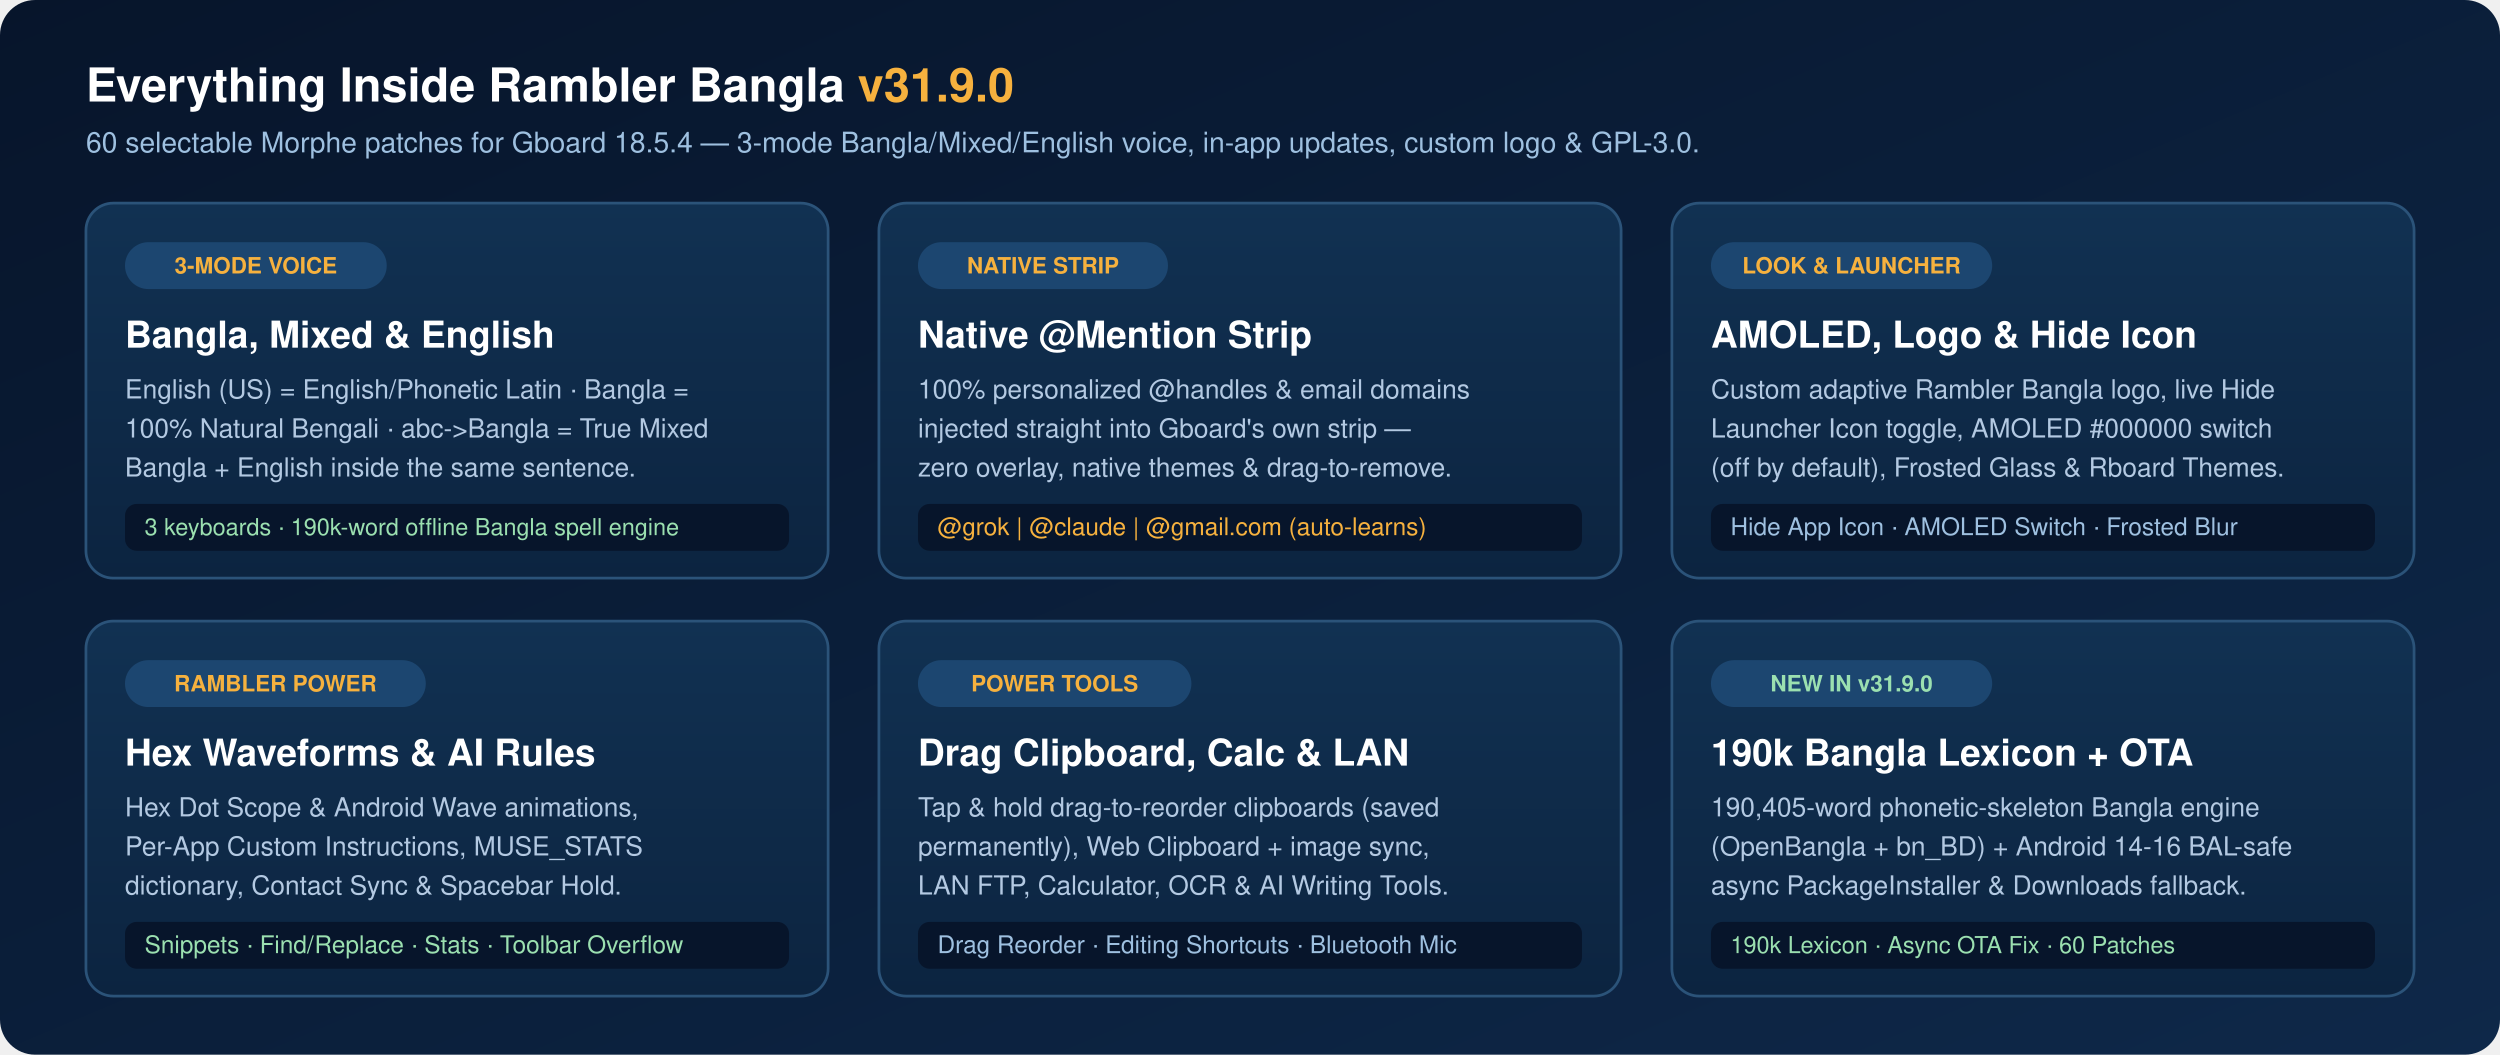
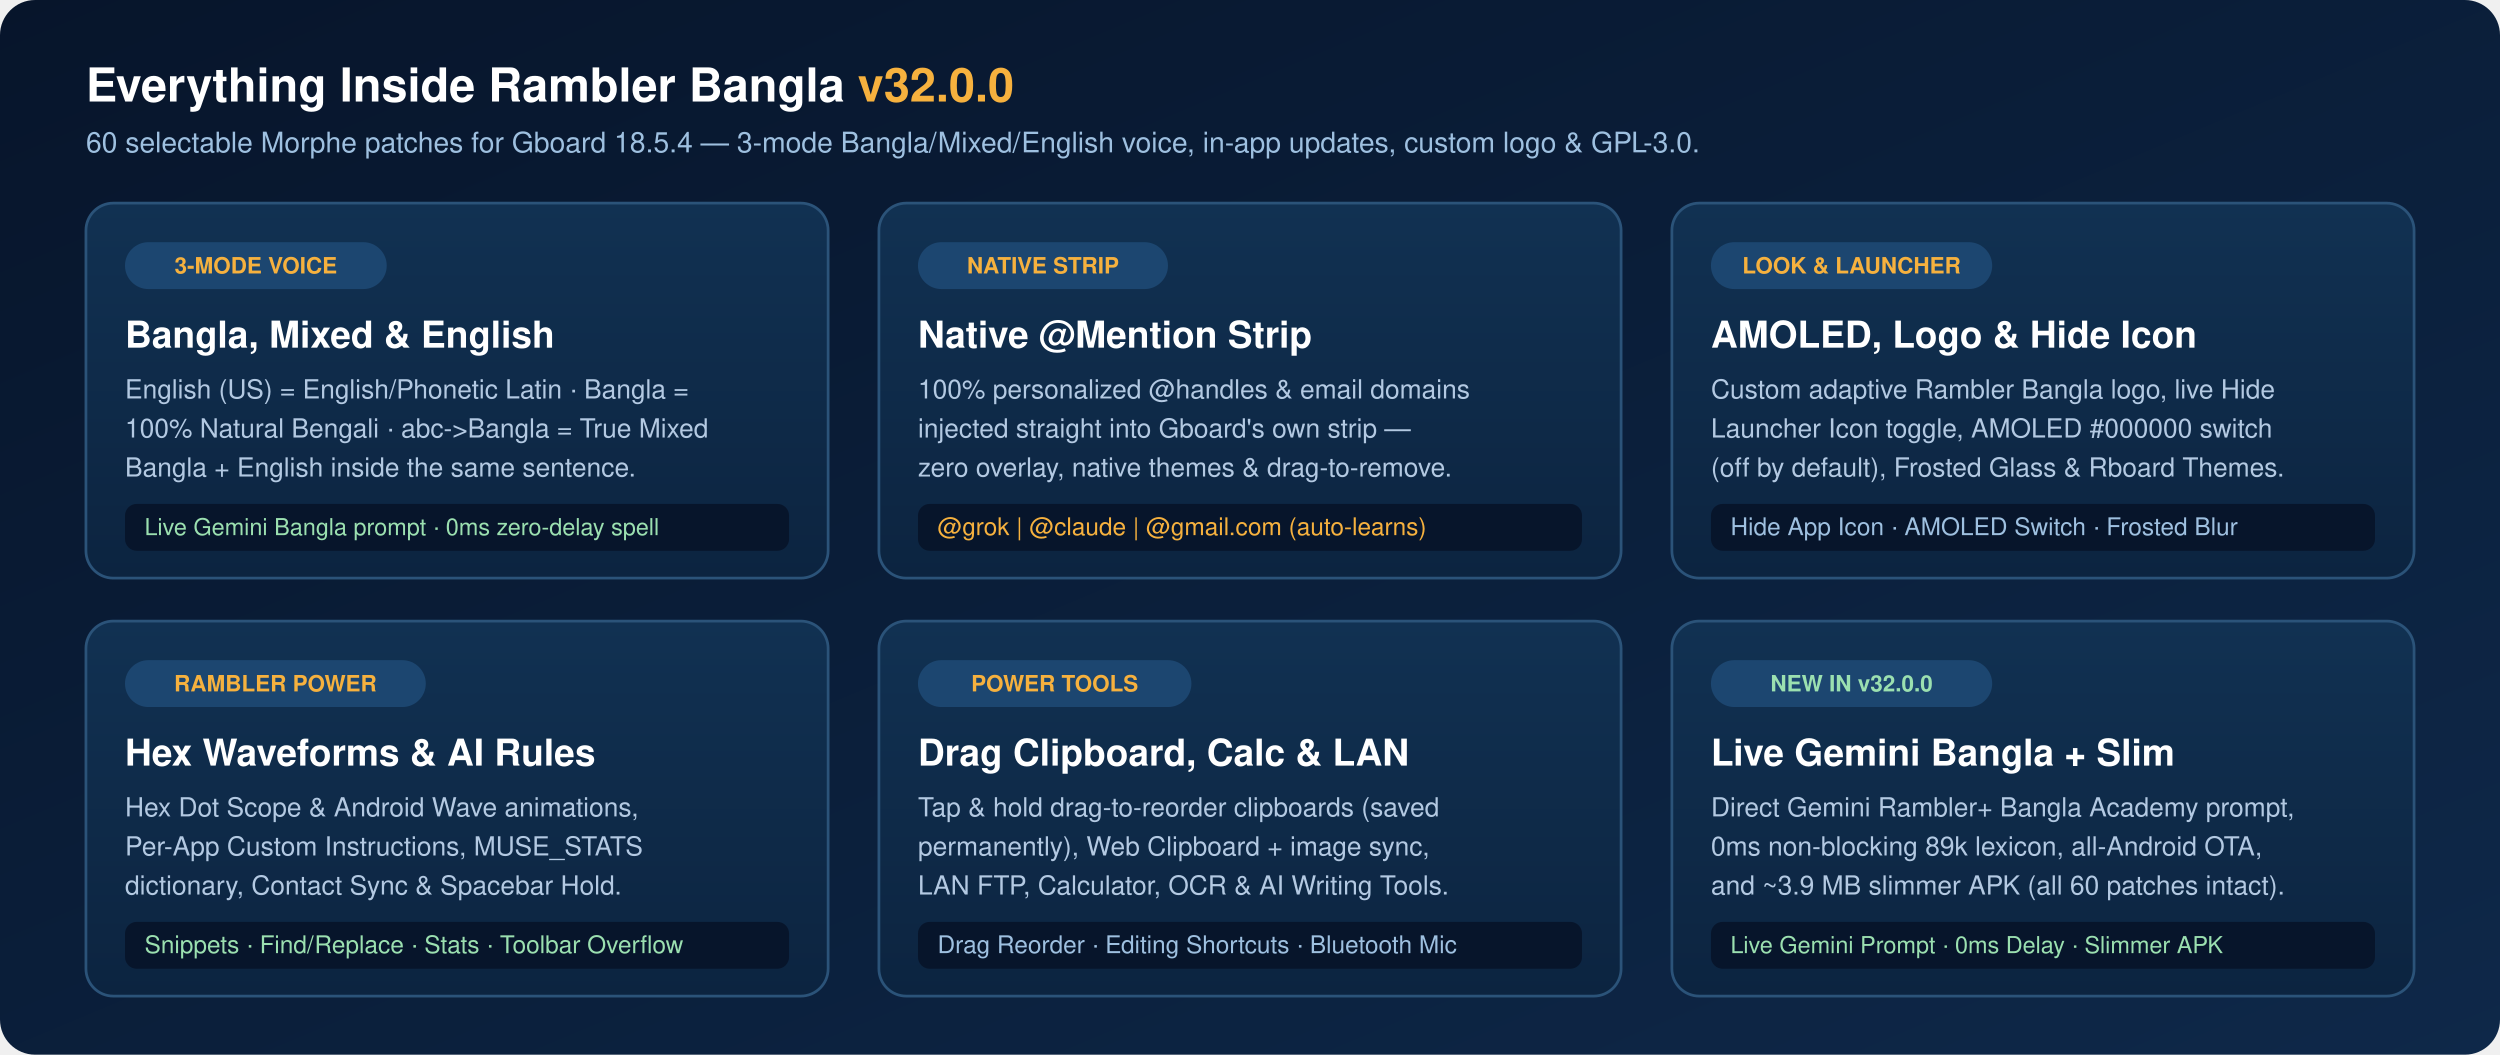
<svg xmlns="http://www.w3.org/2000/svg" width="1280" height="540" viewBox="0 0 1280 540" role="img" aria-labelledby="title desc">
  <defs>
    <linearGradient id="canvas" x1="0" y1="0" x2="1" y2="1">
      <stop offset="0" stop-color="#07152B" />
      <stop offset="1" stop-color="#0E2849" />
    </linearGradient>
    <linearGradient id="card" x1="0" y1="0" x2="0" y2="1">
      <stop offset="0" stop-color="#113152" />
      <stop offset="1" stop-color="#0C2440" />
    </linearGradient>
  </defs>
  <rect width="1280" height="540" rx="18" fill="url(#canvas)" />
  <g font-family="Segoe UI, Helvetica, Arial, sans-serif">
-     <text x="44" y="52" font-size="24" font-weight="700" fill="#FFFFFF">Everything Inside Rambler Bangla <tspan fill="#F6B13E">v31.9.0</tspan>
+     <text x="44" y="52" font-size="24" font-weight="700" fill="#FFFFFF">Everything Inside Rambler Bangla <tspan fill="#F6B13E">v32.0.0</tspan>
    </text>
    <text x="44" y="78" font-size="14.5" fill="#9EC0E0">60 selectable Morphe patches for Gboard 18.5.4 — 3-mode Bangla/Mixed/English voice, in-app updates, custom logo &amp; GPL-3.0.</text>
    <g transform="translate(44 104)">
      <rect width="380" height="192" rx="14" fill="url(#card)" stroke="#2B5379" stroke-width="1.4" />
      <rect x="20" y="20" width="134" height="24" rx="12" fill="#1C4670" />
      <text x="87" y="36" text-anchor="middle" font-size="11.5" font-weight="700" fill="#F6B13E">3-MODE VOICE</text>
      <text x="20" y="74" font-size="19" font-weight="700" fill="#FFFFFF">Bangla, Mixed &amp; English</text>
      <text x="20" y="100" font-size="13.5" fill="#B3C9E2">English (US) = English/Phonetic Latin · Bangla =</text>
      <text x="20" y="120" font-size="13.5" fill="#B3C9E2">100% Natural Bengali · abc-&gt;Bangla = True Mixed</text>
      <text x="20" y="140" font-size="13.5" fill="#B3C9E2">Bangla + English inside the same sentence.</text>
      <rect x="20" y="154" width="340" height="24" rx="6" fill="#07152B" />
-       <text x="30" y="170" font-size="12" fill="#9BE0B0">3 keyboards · 190k-word offline Bangla spell engine</text>
+       <text x="30" y="170" font-size="12" fill="#9BE0B0">Live Gemini Bangla prompt · 0ms zero-delay spell</text>
    </g>
    <g transform="translate(450 104)">
      <rect width="380" height="192" rx="14" fill="url(#card)" stroke="#2B5379" stroke-width="1.4" />
      <rect x="20" y="20" width="128" height="24" rx="12" fill="#1C4670" />
      <text x="84" y="36" text-anchor="middle" font-size="11.5" font-weight="700" fill="#F6B13E">NATIVE STRIP</text>
      <text x="20" y="74" font-size="19" font-weight="700" fill="#FFFFFF">Native @Mention Strip</text>
      <text x="20" y="100" font-size="13.5" fill="#B3C9E2">100% personalized @handles &amp; email domains</text>
      <text x="20" y="120" font-size="13.5" fill="#B3C9E2">injected straight into Gboard's own strip —</text>
      <text x="20" y="140" font-size="13.5" fill="#B3C9E2">zero overlay, native themes &amp; drag-to-remove.</text>
      <rect x="20" y="154" width="340" height="24" rx="6" fill="#07152B" />
      <text x="30" y="170" font-size="12.5" fill="#F6B13E">@grok  |  @claude  |  @gmail.com  (auto-learns)</text>
    </g>
    <g transform="translate(856 104)">
      <rect width="380" height="192" rx="14" fill="url(#card)" stroke="#2B5379" stroke-width="1.4" />
      <rect x="20" y="20" width="144" height="24" rx="12" fill="#1C4670" />
      <text x="92" y="36" text-anchor="middle" font-size="11.5" font-weight="700" fill="#F6B13E">LOOK &amp; LAUNCHER</text>
      <text x="20" y="74" font-size="19" font-weight="700" fill="#FFFFFF">AMOLED, Logo &amp; Hide Icon</text>
      <text x="20" y="100" font-size="13.5" fill="#B3C9E2">Custom adaptive Rambler Bangla logo, live Hide</text>
      <text x="20" y="120" font-size="13.5" fill="#B3C9E2">Launcher Icon toggle, AMOLED #000000 switch</text>
      <text x="20" y="140" font-size="13.5" fill="#B3C9E2">(off by default), Frosted Glass &amp; Rboard Themes.</text>
      <rect x="20" y="154" width="340" height="24" rx="6" fill="#07152B" />
      <text x="30" y="170" font-size="12.5" fill="#9EC0E0">Hide App Icon · AMOLED Switch · Frosted Blur</text>
    </g>
    <g transform="translate(44 318)">
      <rect width="380" height="192" rx="14" fill="url(#card)" stroke="#2B5379" stroke-width="1.4" />
      <rect x="20" y="20" width="154" height="24" rx="12" fill="#1C4670" />
      <text x="97" y="36" text-anchor="middle" font-size="11.5" font-weight="700" fill="#F6B13E">RAMBLER POWER</text>
      <text x="20" y="74" font-size="19" font-weight="700" fill="#FFFFFF">Hex Waveforms &amp; AI Rules</text>
      <text x="20" y="100" font-size="13.5" fill="#B3C9E2">Hex Dot Scope &amp; Android Wave animations,</text>
      <text x="20" y="120" font-size="13.5" fill="#B3C9E2">Per-App Custom Instructions, MUSE_STATS</text>
      <text x="20" y="140" font-size="13.5" fill="#B3C9E2">dictionary, Contact Sync &amp; Spacebar Hold.</text>
      <rect x="20" y="154" width="340" height="24" rx="6" fill="#07152B" />
      <text x="30" y="170" font-size="12.5" fill="#9BE0B0">Snippets · Find/Replace · Stats · Toolbar Overflow</text>
    </g>
    <g transform="translate(450 318)">
      <rect width="380" height="192" rx="14" fill="url(#card)" stroke="#2B5379" stroke-width="1.4" />
      <rect x="20" y="20" width="140" height="24" rx="12" fill="#1C4670" />
      <text x="90" y="36" text-anchor="middle" font-size="11.5" font-weight="700" fill="#F6B13E">POWER TOOLS</text>
      <text x="20" y="74" font-size="19" font-weight="700" fill="#FFFFFF">Drag Clipboard, Calc &amp; LAN</text>
      <text x="20" y="100" font-size="13.5" fill="#B3C9E2">Tap &amp; hold drag-to-reorder clipboards (saved</text>
      <text x="20" y="120" font-size="13.5" fill="#B3C9E2">permanently), Web Clipboard + image sync,</text>
      <text x="20" y="140" font-size="13.5" fill="#B3C9E2">LAN FTP, Calculator, OCR &amp; AI Writing Tools.</text>
      <rect x="20" y="154" width="340" height="24" rx="6" fill="#07152B" />
      <text x="30" y="170" font-size="12.5" fill="#9EC0E0">Drag Reorder · Editing Shortcuts · Bluetooth Mic</text>
    </g>
    <g transform="translate(856 318)">
      <rect width="380" height="192" rx="14" fill="url(#card)" stroke="#2B5379" stroke-width="1.4" />
      <rect x="20" y="20" width="144" height="24" rx="12" fill="#1C4670" />
-       <text x="92" y="36" text-anchor="middle" font-size="11.5" font-weight="700" fill="#9BE0B0">NEW IN v31.9.0</text>
-       <text x="20" y="74" font-size="19" font-weight="700" fill="#FFFFFF">190k Bangla Lexicon + OTA</text>
-       <text x="20" y="100" font-size="13.5" fill="#B3C9E2">190,405-word phonetic-skeleton Bangla engine</text>
-       <text x="20" y="120" font-size="13.5" fill="#B3C9E2">(OpenBangla + bn_BD) + Android 14-16 BAL-safe</text>
-       <text x="20" y="140" font-size="13.5" fill="#B3C9E2">async PackageInstaller &amp; Downloads fallback.</text>
+       <text x="92" y="36" text-anchor="middle" font-size="11.5" font-weight="700" fill="#9BE0B0">NEW IN v32.0.0</text>
+       <text x="20" y="74" font-size="19" font-weight="700" fill="#FFFFFF">Live Gemini Bangla + Slim</text>
+       <text x="20" y="100" font-size="13.5" fill="#B3C9E2">Direct Gemini Rambler+ Bangla Academy prompt,</text>
+       <text x="20" y="120" font-size="13.5" fill="#B3C9E2">0ms non-blocking 89k lexicon, all-Android OTA,</text>
+       <text x="20" y="140" font-size="13.5" fill="#B3C9E2">and ~3.9 MB slimmer APK (all 60 patches intact).</text>
      <rect x="20" y="154" width="340" height="24" rx="6" fill="#07152B" />
-       <text x="30" y="170" font-size="12" fill="#9BE0B0">190k Lexicon · Async OTA Fix · 60 Patches</text>
+       <text x="30" y="170" font-size="12" fill="#9BE0B0">Live Gemini Prompt · 0ms Delay · Slimmer APK</text>
    </g>
  </g>
</svg>
